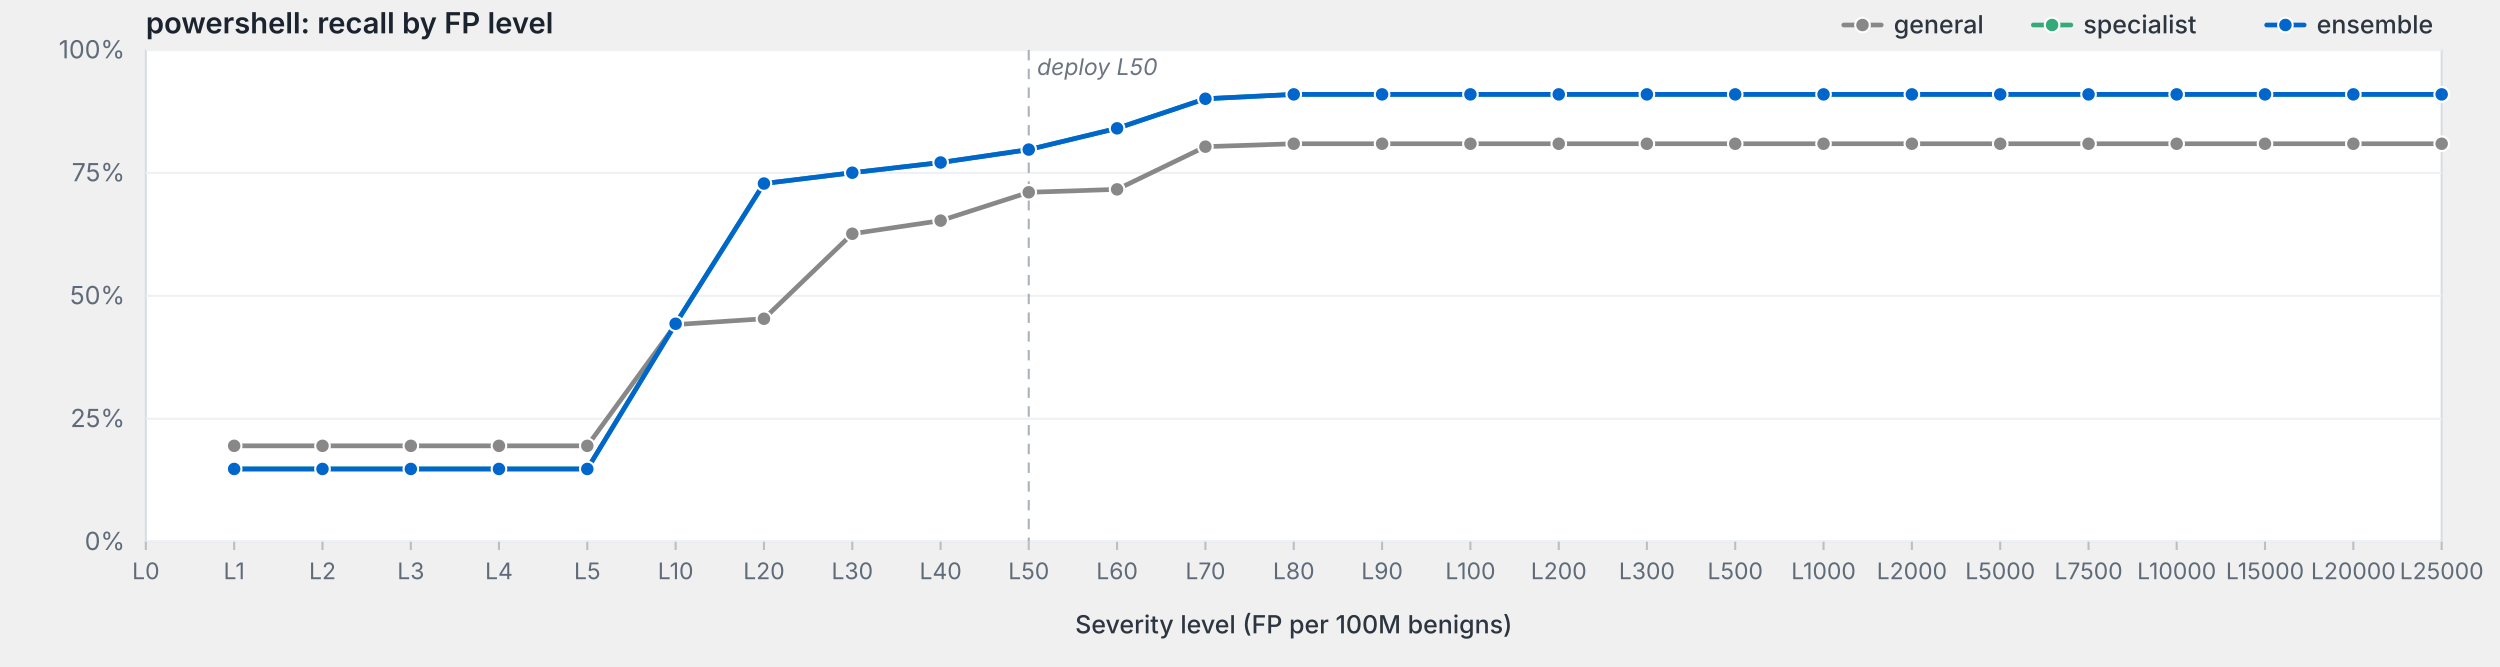
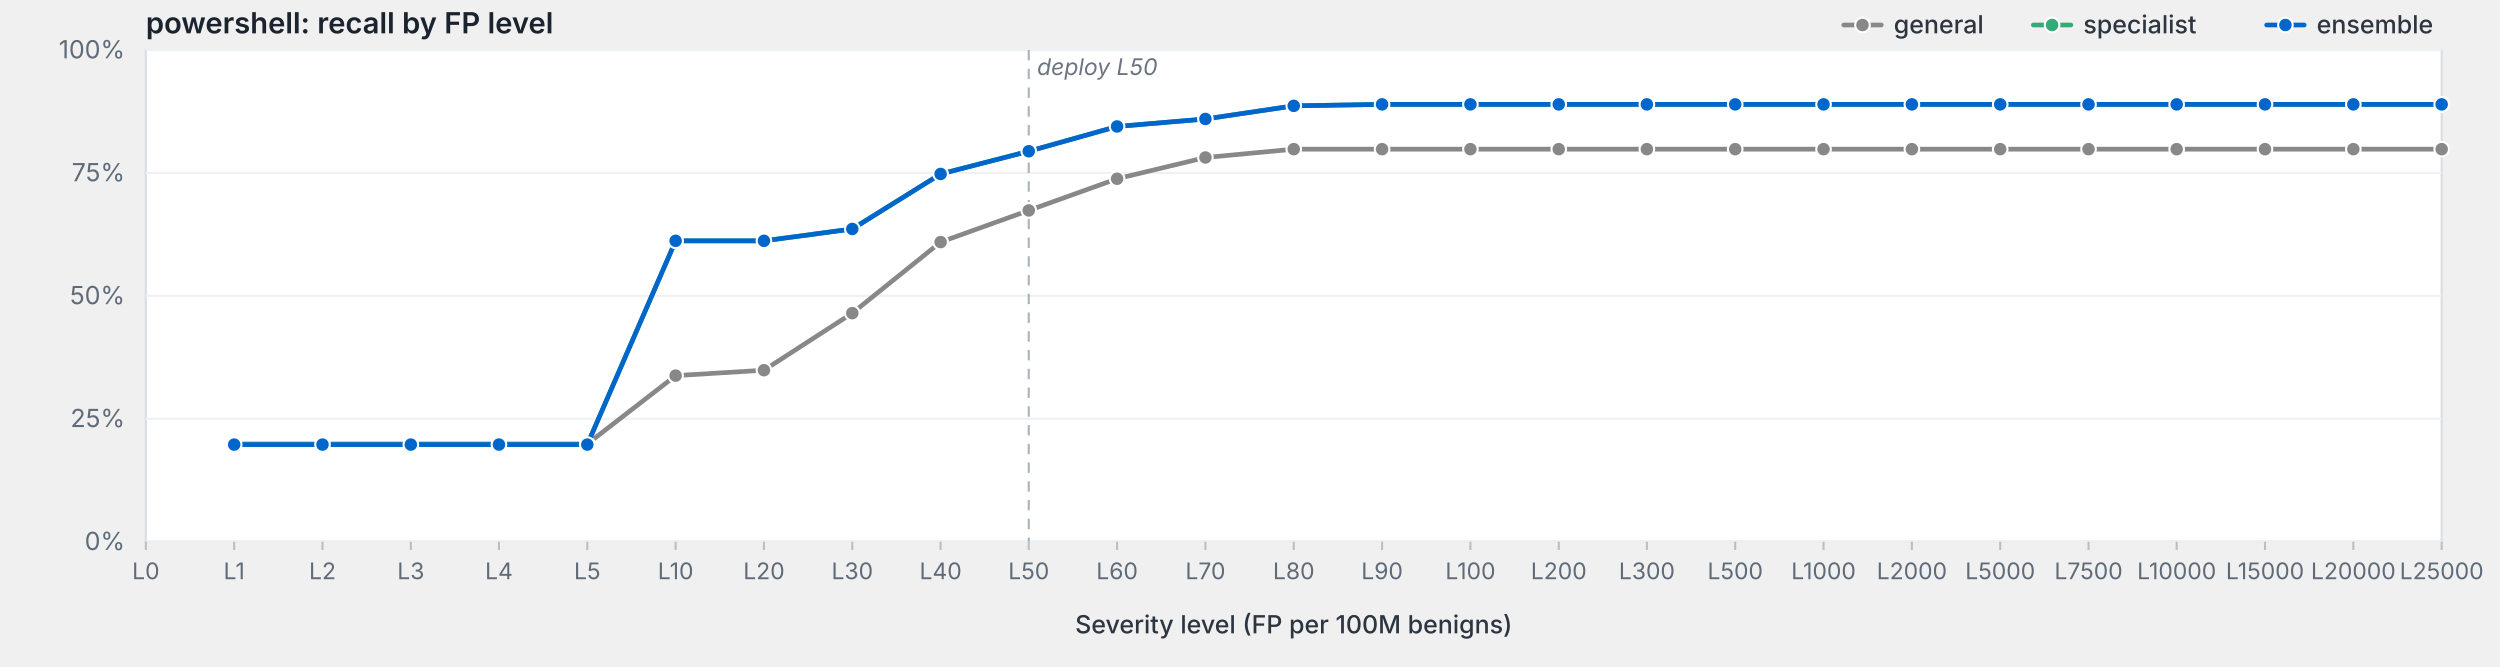
<svg xmlns="http://www.w3.org/2000/svg" viewBox="0 0 1200 320" width="1200" height="320" preserveAspectRatio="xMidYMid meet" role="img" aria-label="powershell: recall by FP level">
  <style>svg { background: #fdfdfd; }.frame { fill: #fff; stroke: #d8dde3; stroke-width: 1; }.grid { stroke: #eef0f3; stroke-width: 1; }.tick { stroke: #b8bfc7; stroke-width: 1; }.axis-label { fill: #5f6b78; font-family: -apple-system, BlinkMacSystemFont, "Segoe UI", system-ui, sans-serif; font-size: 12px; }.x-label { fill: #5f6b78; font-family: -apple-system, BlinkMacSystemFont, "Segoe UI", system-ui, sans-serif; font-size: 11px; }.axis-title { fill: #2d3540; font-family: -apple-system, BlinkMacSystemFont, "Segoe UI", system-ui, sans-serif; font-size: 12px; font-weight: 500; }.title { fill: #1a232e; font-family: -apple-system, BlinkMacSystemFont, "Segoe UI", system-ui, sans-serif; font-size: 14px; font-weight: 600; }.deploy-marker { stroke: #aab2bd; stroke-width: 1; stroke-dasharray: 5,4; }.deploy-label { fill: #6b7480; font-family: -apple-system, BlinkMacSystemFont, "Segoe UI", system-ui, sans-serif; font-size: 11px; font-style: italic; }.curve { fill: none; stroke-width: 2.25; stroke-linejoin: round; stroke-linecap: round; }.marker { stroke: #fff; stroke-width: 1; }.legend-text { fill: #2d3540; font-family: -apple-system, BlinkMacSystemFont, "Segoe UI", system-ui, sans-serif; font-size: 12px; font-weight: 500; }</style>
  <text class="title" x="70" y="16">powershell: recall by FP level</text>
  <rect class="frame" x="70" y="24" width="1102" height="236" />
  <line class="grid" x1="70" y1="260.0" x2="1172" y2="260.0" />
  <text class="axis-label" x="60" y="264.0" text-anchor="end">0%</text>
  <line class="grid" x1="70" y1="201.0" x2="1172" y2="201.0" />
  <text class="axis-label" x="60" y="205.0" text-anchor="end">25%</text>
  <line class="grid" x1="70" y1="142.0" x2="1172" y2="142.0" />
  <text class="axis-label" x="60" y="146.0" text-anchor="end">50%</text>
  <line class="grid" x1="70" y1="83.0" x2="1172" y2="83.0" />
  <text class="axis-label" x="60" y="87.0" text-anchor="end">75%</text>
  <line class="grid" x1="70" y1="24.0" x2="1172" y2="24.0" />
  <text class="axis-label" x="60" y="28.0" text-anchor="end">100%</text>
  <line class="deploy-marker" x1="493.8" y1="24" x2="493.8" y2="260" />
  <text class="deploy-label" x="497.8" y="36" text-anchor="start">deploy L50</text>
  <line class="tick" x1="70.0" y1="260" x2="70.0" y2="264" />
  <text class="x-label" x="70.0" y="278" text-anchor="middle">L0</text>
  <line class="tick" x1="112.4" y1="260" x2="112.4" y2="264" />
  <text class="x-label" x="112.4" y="278" text-anchor="middle">L1</text>
  <line class="tick" x1="154.8" y1="260" x2="154.8" y2="264" />
  <text class="x-label" x="154.8" y="278" text-anchor="middle">L2</text>
  <line class="tick" x1="197.2" y1="260" x2="197.2" y2="264" />
  <text class="x-label" x="197.2" y="278" text-anchor="middle">L3</text>
  <line class="tick" x1="239.5" y1="260" x2="239.5" y2="264" />
  <text class="x-label" x="239.5" y="278" text-anchor="middle">L4</text>
  <line class="tick" x1="281.9" y1="260" x2="281.9" y2="264" />
  <text class="x-label" x="281.9" y="278" text-anchor="middle">L5</text>
  <line class="tick" x1="324.3" y1="260" x2="324.3" y2="264" />
  <text class="x-label" x="324.3" y="278" text-anchor="middle">L10</text>
  <line class="tick" x1="366.7" y1="260" x2="366.7" y2="264" />
  <text class="x-label" x="366.7" y="278" text-anchor="middle">L20</text>
  <line class="tick" x1="409.1" y1="260" x2="409.1" y2="264" />
  <text class="x-label" x="409.1" y="278" text-anchor="middle">L30</text>
  <line class="tick" x1="451.5" y1="260" x2="451.5" y2="264" />
  <text class="x-label" x="451.5" y="278" text-anchor="middle">L40</text>
  <line class="tick" x1="493.8" y1="260" x2="493.8" y2="264" />
  <text class="x-label" x="493.8" y="278" text-anchor="middle">L50</text>
  <line class="tick" x1="536.2" y1="260" x2="536.2" y2="264" />
  <text class="x-label" x="536.2" y="278" text-anchor="middle">L60</text>
  <line class="tick" x1="578.6" y1="260" x2="578.6" y2="264" />
  <text class="x-label" x="578.6" y="278" text-anchor="middle">L70</text>
  <line class="tick" x1="621.0" y1="260" x2="621.0" y2="264" />
  <text class="x-label" x="621.0" y="278" text-anchor="middle">L80</text>
  <line class="tick" x1="663.4" y1="260" x2="663.4" y2="264" />
  <text class="x-label" x="663.4" y="278" text-anchor="middle">L90</text>
  <line class="tick" x1="705.8" y1="260" x2="705.8" y2="264" />
  <text class="x-label" x="705.8" y="278" text-anchor="middle">L100</text>
  <line class="tick" x1="748.2" y1="260" x2="748.2" y2="264" />
  <text class="x-label" x="748.2" y="278" text-anchor="middle">L200</text>
  <line class="tick" x1="790.5" y1="260" x2="790.5" y2="264" />
  <text class="x-label" x="790.5" y="278" text-anchor="middle">L300</text>
  <line class="tick" x1="832.9" y1="260" x2="832.9" y2="264" />
  <text class="x-label" x="832.9" y="278" text-anchor="middle">L500</text>
  <line class="tick" x1="875.3" y1="260" x2="875.3" y2="264" />
  <text class="x-label" x="875.3" y="278" text-anchor="middle">L1000</text>
  <line class="tick" x1="917.7" y1="260" x2="917.7" y2="264" />
  <text class="x-label" x="917.7" y="278" text-anchor="middle">L2000</text>
  <line class="tick" x1="960.1" y1="260" x2="960.1" y2="264" />
  <text class="x-label" x="960.1" y="278" text-anchor="middle">L5000</text>
  <line class="tick" x1="1002.5" y1="260" x2="1002.5" y2="264" />
  <text class="x-label" x="1002.5" y="278" text-anchor="middle">L7500</text>
  <line class="tick" x1="1044.8" y1="260" x2="1044.8" y2="264" />
  <text class="x-label" x="1044.8" y="278" text-anchor="middle">L10000</text>
  <line class="tick" x1="1087.2" y1="260" x2="1087.2" y2="264" />
  <text class="x-label" x="1087.2" y="278" text-anchor="middle">L15000</text>
  <line class="tick" x1="1129.6" y1="260" x2="1129.6" y2="264" />
  <text class="x-label" x="1129.6" y="278" text-anchor="middle">L20000</text>
  <line class="tick" x1="1172.0" y1="260" x2="1172.0" y2="264" />
  <text class="x-label" x="1172.0" y="278" text-anchor="middle">L25000</text>
  <text class="axis-title" x="621.0" y="304" text-anchor="middle">Severity level (FP per 100M benigns)</text>
-   <path class="curve" d="M112.4,214.0 L154.8,214.0 L197.2,214.0 L239.5,214.0 L281.9,214.0 L324.3,155.8 L366.7,153.0 L409.1,112.2 L451.5,105.9 L493.8,92.3 L536.2,90.9 L578.6,70.4 L621.0,69.0 L663.4,69.0 L705.8,69.0 L748.2,69.0 L790.5,69.0 L832.9,69.0 L875.3,69.0 L917.7,69.0 L960.1,69.0 L1002.5,69.0 L1044.8,69.0 L1087.2,69.0 L1129.6,69.0 L1172.0,69.0" stroke="#888" />
-   <circle class="marker" cx="112.4" cy="214.0" r="3.5" fill="#888" />
-   <circle class="marker" cx="154.8" cy="214.0" r="3.5" fill="#888" />
-   <circle class="marker" cx="197.2" cy="214.0" r="3.5" fill="#888" />
-   <circle class="marker" cx="239.5" cy="214.0" r="3.5" fill="#888" />
-   <circle class="marker" cx="281.9" cy="214.0" r="3.5" fill="#888" />
-   <circle class="marker" cx="324.3" cy="155.8" r="3.5" fill="#888" />
-   <circle class="marker" cx="366.7" cy="153.0" r="3.5" fill="#888" />
-   <circle class="marker" cx="409.1" cy="112.2" r="3.5" fill="#888" />
-   <circle class="marker" cx="451.5" cy="105.9" r="3.5" fill="#888" />
-   <circle class="marker" cx="493.8" cy="92.3" r="3.5" fill="#888" />
-   <circle class="marker" cx="536.2" cy="90.9" r="3.5" fill="#888" />
-   <circle class="marker" cx="578.6" cy="70.4" r="3.5" fill="#888" />
-   <circle class="marker" cx="621.0" cy="69.0" r="3.5" fill="#888" />
-   <circle class="marker" cx="663.4" cy="69.0" r="3.5" fill="#888" />
-   <circle class="marker" cx="705.8" cy="69.0" r="3.5" fill="#888" />
-   <circle class="marker" cx="748.2" cy="69.0" r="3.5" fill="#888" />
-   <circle class="marker" cx="790.5" cy="69.0" r="3.5" fill="#888" />
-   <circle class="marker" cx="832.9" cy="69.0" r="3.5" fill="#888" />
-   <circle class="marker" cx="875.3" cy="69.0" r="3.5" fill="#888" />
-   <circle class="marker" cx="917.7" cy="69.0" r="3.5" fill="#888" />
-   <circle class="marker" cx="960.1" cy="69.0" r="3.5" fill="#888" />
-   <circle class="marker" cx="1002.5" cy="69.0" r="3.5" fill="#888" />
-   <circle class="marker" cx="1044.8" cy="69.0" r="3.5" fill="#888" />
-   <circle class="marker" cx="1087.2" cy="69.0" r="3.5" fill="#888" />
-   <circle class="marker" cx="1129.6" cy="69.0" r="3.5" fill="#888" />
-   <circle class="marker" cx="1172.0" cy="69.0" r="3.5" fill="#888" />
-   <path class="curve" d="M112.4,225.1 L154.8,225.1 L197.2,225.1 L239.5,225.1 L281.9,225.1 L324.3,155.4 L366.7,88.1 L409.1,82.9 L451.5,78.0 L493.8,71.8 L536.2,61.6 L578.6,47.4 L621.0,45.3 L663.4,45.3 L705.8,45.3 L748.2,45.3 L790.5,45.3 L832.9,45.3 L875.3,45.3 L917.7,45.3 L960.1,45.3 L1002.5,45.3 L1044.8,45.3 L1087.2,45.3 L1129.6,45.3 L1172.0,45.3" stroke="#3a7" />
-   <circle class="marker" cx="112.4" cy="225.1" r="3.5" fill="#3a7" />
-   <circle class="marker" cx="154.8" cy="225.1" r="3.5" fill="#3a7" />
-   <circle class="marker" cx="197.2" cy="225.1" r="3.5" fill="#3a7" />
-   <circle class="marker" cx="239.5" cy="225.1" r="3.5" fill="#3a7" />
-   <circle class="marker" cx="281.9" cy="225.1" r="3.5" fill="#3a7" />
-   <circle class="marker" cx="324.3" cy="155.4" r="3.5" fill="#3a7" />
-   <circle class="marker" cx="366.7" cy="88.1" r="3.5" fill="#3a7" />
-   <circle class="marker" cx="409.1" cy="82.9" r="3.5" fill="#3a7" />
-   <circle class="marker" cx="451.5" cy="78.0" r="3.5" fill="#3a7" />
-   <circle class="marker" cx="493.8" cy="71.8" r="3.5" fill="#3a7" />
-   <circle class="marker" cx="536.2" cy="61.6" r="3.5" fill="#3a7" />
-   <circle class="marker" cx="578.6" cy="47.4" r="3.5" fill="#3a7" />
-   <circle class="marker" cx="621.0" cy="45.3" r="3.5" fill="#3a7" />
-   <circle class="marker" cx="663.4" cy="45.3" r="3.5" fill="#3a7" />
-   <circle class="marker" cx="705.8" cy="45.3" r="3.5" fill="#3a7" />
-   <circle class="marker" cx="748.2" cy="45.3" r="3.5" fill="#3a7" />
-   <circle class="marker" cx="790.5" cy="45.3" r="3.5" fill="#3a7" />
-   <circle class="marker" cx="832.9" cy="45.3" r="3.5" fill="#3a7" />
-   <circle class="marker" cx="875.3" cy="45.3" r="3.5" fill="#3a7" />
-   <circle class="marker" cx="917.7" cy="45.3" r="3.5" fill="#3a7" />
-   <circle class="marker" cx="960.1" cy="45.3" r="3.5" fill="#3a7" />
-   <circle class="marker" cx="1002.5" cy="45.3" r="3.5" fill="#3a7" />
-   <circle class="marker" cx="1044.8" cy="45.3" r="3.5" fill="#3a7" />
-   <circle class="marker" cx="1087.2" cy="45.3" r="3.5" fill="#3a7" />
-   <circle class="marker" cx="1129.6" cy="45.3" r="3.5" fill="#3a7" />
-   <circle class="marker" cx="1172.0" cy="45.3" r="3.5" fill="#3a7" />
-   <path class="curve" d="M112.4,225.1 L154.8,225.1 L197.2,225.1 L239.5,225.1 L281.9,225.1 L324.3,155.4 L366.7,88.1 L409.1,82.9 L451.5,78.0 L493.8,71.8 L536.2,61.6 L578.6,47.4 L621.0,45.3 L663.4,45.3 L705.8,45.3 L748.2,45.3 L790.5,45.3 L832.9,45.3 L875.3,45.3 L917.7,45.3 L960.1,45.3 L1002.5,45.3 L1044.8,45.3 L1087.2,45.3 L1129.6,45.3 L1172.0,45.3" stroke="#06c" />
-   <circle class="marker" cx="112.4" cy="225.1" r="3.5" fill="#06c" />
-   <circle class="marker" cx="154.8" cy="225.1" r="3.5" fill="#06c" />
-   <circle class="marker" cx="197.2" cy="225.1" r="3.5" fill="#06c" />
-   <circle class="marker" cx="239.5" cy="225.1" r="3.5" fill="#06c" />
-   <circle class="marker" cx="281.9" cy="225.1" r="3.5" fill="#06c" />
-   <circle class="marker" cx="324.3" cy="155.4" r="3.5" fill="#06c" />
-   <circle class="marker" cx="366.7" cy="88.1" r="3.5" fill="#06c" />
-   <circle class="marker" cx="409.1" cy="82.9" r="3.5" fill="#06c" />
-   <circle class="marker" cx="451.5" cy="78.0" r="3.5" fill="#06c" />
-   <circle class="marker" cx="493.8" cy="71.8" r="3.5" fill="#06c" />
-   <circle class="marker" cx="536.2" cy="61.6" r="3.5" fill="#06c" />
-   <circle class="marker" cx="578.6" cy="47.4" r="3.5" fill="#06c" />
-   <circle class="marker" cx="621.0" cy="45.3" r="3.5" fill="#06c" />
-   <circle class="marker" cx="663.4" cy="45.3" r="3.5" fill="#06c" />
-   <circle class="marker" cx="705.8" cy="45.3" r="3.5" fill="#06c" />
-   <circle class="marker" cx="748.2" cy="45.3" r="3.5" fill="#06c" />
-   <circle class="marker" cx="790.5" cy="45.3" r="3.5" fill="#06c" />
-   <circle class="marker" cx="832.9" cy="45.3" r="3.5" fill="#06c" />
-   <circle class="marker" cx="875.3" cy="45.3" r="3.5" fill="#06c" />
-   <circle class="marker" cx="917.7" cy="45.3" r="3.5" fill="#06c" />
-   <circle class="marker" cx="960.1" cy="45.3" r="3.5" fill="#06c" />
-   <circle class="marker" cx="1002.5" cy="45.3" r="3.5" fill="#06c" />
-   <circle class="marker" cx="1044.8" cy="45.3" r="3.5" fill="#06c" />
-   <circle class="marker" cx="1087.2" cy="45.3" r="3.5" fill="#06c" />
-   <circle class="marker" cx="1129.6" cy="45.3" r="3.5" fill="#06c" />
-   <circle class="marker" cx="1172.0" cy="45.3" r="3.5" fill="#06c" />
+   <path class="curve" d="M112.4,213.1 L154.8,213.1 L197.2,213.1 L239.5,213.1 L281.9,213.1 L324.3,180.3 L366.7,177.7 L409.1,150.3 L451.5,116.2 L493.8,101.0 L536.2,85.8 L578.6,75.6 L621.0,71.6 L663.4,71.6 L705.8,71.6 L748.2,71.6 L790.5,71.6 L832.9,71.6 L875.3,71.6 L917.7,71.6 L960.1,71.6 L1002.5,71.6 L1044.8,71.6 L1087.2,71.6 L1129.6,71.6 L1172.0,71.6" stroke="#888" />
+   <circle class="marker" cx="112.4" cy="213.1" r="3.5" fill="#888" />
+   <circle class="marker" cx="154.8" cy="213.1" r="3.5" fill="#888" />
+   <circle class="marker" cx="197.2" cy="213.1" r="3.5" fill="#888" />
+   <circle class="marker" cx="239.5" cy="213.1" r="3.5" fill="#888" />
+   <circle class="marker" cx="281.9" cy="213.1" r="3.5" fill="#888" />
+   <circle class="marker" cx="324.3" cy="180.3" r="3.5" fill="#888" />
+   <circle class="marker" cx="366.7" cy="177.7" r="3.5" fill="#888" />
+   <circle class="marker" cx="409.1" cy="150.3" r="3.5" fill="#888" />
+   <circle class="marker" cx="451.5" cy="116.2" r="3.5" fill="#888" />
+   <circle class="marker" cx="493.8" cy="101.0" r="3.5" fill="#888" />
+   <circle class="marker" cx="536.2" cy="85.8" r="3.5" fill="#888" />
+   <circle class="marker" cx="578.6" cy="75.6" r="3.5" fill="#888" />
+   <circle class="marker" cx="621.0" cy="71.6" r="3.5" fill="#888" />
+   <circle class="marker" cx="663.4" cy="71.6" r="3.5" fill="#888" />
+   <circle class="marker" cx="705.8" cy="71.6" r="3.5" fill="#888" />
+   <circle class="marker" cx="748.2" cy="71.6" r="3.5" fill="#888" />
+   <circle class="marker" cx="790.5" cy="71.6" r="3.5" fill="#888" />
+   <circle class="marker" cx="832.9" cy="71.6" r="3.5" fill="#888" />
+   <circle class="marker" cx="875.3" cy="71.6" r="3.5" fill="#888" />
+   <circle class="marker" cx="917.7" cy="71.6" r="3.5" fill="#888" />
+   <circle class="marker" cx="960.1" cy="71.6" r="3.5" fill="#888" />
+   <circle class="marker" cx="1002.5" cy="71.6" r="3.5" fill="#888" />
+   <circle class="marker" cx="1044.8" cy="71.6" r="3.5" fill="#888" />
+   <circle class="marker" cx="1087.2" cy="71.6" r="3.5" fill="#888" />
+   <circle class="marker" cx="1129.6" cy="71.6" r="3.5" fill="#888" />
+   <circle class="marker" cx="1172.0" cy="71.6" r="3.5" fill="#888" />
+   <path class="curve" d="M112.4,213.4 L154.8,213.4 L197.2,213.4 L239.5,213.4 L281.9,213.4 L324.3,115.6 L366.7,115.6 L409.1,109.9 L451.5,83.5 L493.8,72.6 L536.2,60.7 L578.6,57.1 L621.0,50.8 L663.4,50.1 L705.8,50.1 L748.2,50.1 L790.5,50.1 L832.9,50.1 L875.3,50.1 L917.7,50.1 L960.1,50.1 L1002.5,50.1 L1044.8,50.1 L1087.2,50.1 L1129.6,50.1 L1172.0,50.1" stroke="#3a7" />
+   <circle class="marker" cx="112.4" cy="213.4" r="3.5" fill="#3a7" />
+   <circle class="marker" cx="154.8" cy="213.4" r="3.5" fill="#3a7" />
+   <circle class="marker" cx="197.2" cy="213.4" r="3.5" fill="#3a7" />
+   <circle class="marker" cx="239.5" cy="213.4" r="3.5" fill="#3a7" />
+   <circle class="marker" cx="281.9" cy="213.4" r="3.5" fill="#3a7" />
+   <circle class="marker" cx="324.3" cy="115.6" r="3.5" fill="#3a7" />
+   <circle class="marker" cx="366.7" cy="115.6" r="3.5" fill="#3a7" />
+   <circle class="marker" cx="409.1" cy="109.9" r="3.5" fill="#3a7" />
+   <circle class="marker" cx="451.5" cy="83.5" r="3.5" fill="#3a7" />
+   <circle class="marker" cx="493.8" cy="72.6" r="3.5" fill="#3a7" />
+   <circle class="marker" cx="536.2" cy="60.7" r="3.5" fill="#3a7" />
+   <circle class="marker" cx="578.6" cy="57.1" r="3.5" fill="#3a7" />
+   <circle class="marker" cx="621.0" cy="50.8" r="3.5" fill="#3a7" />
+   <circle class="marker" cx="663.4" cy="50.1" r="3.5" fill="#3a7" />
+   <circle class="marker" cx="705.8" cy="50.1" r="3.5" fill="#3a7" />
+   <circle class="marker" cx="748.2" cy="50.1" r="3.5" fill="#3a7" />
+   <circle class="marker" cx="790.5" cy="50.1" r="3.5" fill="#3a7" />
+   <circle class="marker" cx="832.9" cy="50.1" r="3.5" fill="#3a7" />
+   <circle class="marker" cx="875.3" cy="50.1" r="3.5" fill="#3a7" />
+   <circle class="marker" cx="917.7" cy="50.1" r="3.5" fill="#3a7" />
+   <circle class="marker" cx="960.1" cy="50.1" r="3.5" fill="#3a7" />
+   <circle class="marker" cx="1002.5" cy="50.1" r="3.5" fill="#3a7" />
+   <circle class="marker" cx="1044.8" cy="50.1" r="3.5" fill="#3a7" />
+   <circle class="marker" cx="1087.2" cy="50.1" r="3.5" fill="#3a7" />
+   <circle class="marker" cx="1129.6" cy="50.1" r="3.5" fill="#3a7" />
+   <circle class="marker" cx="1172.0" cy="50.1" r="3.5" fill="#3a7" />
+   <path class="curve" d="M112.4,213.4 L154.8,213.4 L197.2,213.4 L239.5,213.4 L281.9,213.4 L324.3,115.6 L366.7,115.6 L409.1,109.9 L451.5,83.5 L493.8,72.6 L536.2,60.7 L578.6,57.1 L621.0,50.8 L663.4,50.1 L705.8,50.1 L748.2,50.1 L790.5,50.1 L832.9,50.1 L875.3,50.1 L917.7,50.1 L960.1,50.1 L1002.5,50.1 L1044.8,50.1 L1087.2,50.1 L1129.6,50.1 L1172.0,50.1" stroke="#06c" />
+   <circle class="marker" cx="112.4" cy="213.4" r="3.5" fill="#06c" />
+   <circle class="marker" cx="154.8" cy="213.4" r="3.5" fill="#06c" />
+   <circle class="marker" cx="197.2" cy="213.4" r="3.5" fill="#06c" />
+   <circle class="marker" cx="239.5" cy="213.4" r="3.5" fill="#06c" />
+   <circle class="marker" cx="281.9" cy="213.4" r="3.5" fill="#06c" />
+   <circle class="marker" cx="324.3" cy="115.6" r="3.5" fill="#06c" />
+   <circle class="marker" cx="366.7" cy="115.6" r="3.5" fill="#06c" />
+   <circle class="marker" cx="409.1" cy="109.9" r="3.5" fill="#06c" />
+   <circle class="marker" cx="451.5" cy="83.5" r="3.5" fill="#06c" />
+   <circle class="marker" cx="493.8" cy="72.6" r="3.5" fill="#06c" />
+   <circle class="marker" cx="536.2" cy="60.7" r="3.5" fill="#06c" />
+   <circle class="marker" cx="578.6" cy="57.1" r="3.5" fill="#06c" />
+   <circle class="marker" cx="621.0" cy="50.8" r="3.5" fill="#06c" />
+   <circle class="marker" cx="663.4" cy="50.1" r="3.5" fill="#06c" />
+   <circle class="marker" cx="705.8" cy="50.1" r="3.5" fill="#06c" />
+   <circle class="marker" cx="748.2" cy="50.1" r="3.5" fill="#06c" />
+   <circle class="marker" cx="790.5" cy="50.1" r="3.5" fill="#06c" />
+   <circle class="marker" cx="832.9" cy="50.1" r="3.5" fill="#06c" />
+   <circle class="marker" cx="875.3" cy="50.1" r="3.5" fill="#06c" />
+   <circle class="marker" cx="917.7" cy="50.1" r="3.5" fill="#06c" />
+   <circle class="marker" cx="960.1" cy="50.1" r="3.5" fill="#06c" />
+   <circle class="marker" cx="1002.5" cy="50.1" r="3.5" fill="#06c" />
+   <circle class="marker" cx="1044.8" cy="50.1" r="3.5" fill="#06c" />
+   <circle class="marker" cx="1087.2" cy="50.1" r="3.5" fill="#06c" />
+   <circle class="marker" cx="1129.6" cy="50.1" r="3.5" fill="#06c" />
+   <circle class="marker" cx="1172.0" cy="50.1" r="3.5" fill="#06c" />
  <line x1="1088.0" y1="12.0" x2="1106.0" y2="12.0" stroke="#06c" stroke-width="2.25" stroke-linecap="round" />
  <circle cx="1097.0" cy="12.0" r="3.5" fill="#06c" stroke="#fff" stroke-width="1" />
  <text class="legend-text" x="1112.0" y="16.0">ensemble</text>
  <line x1="976.0" y1="12.0" x2="994.0" y2="12.0" stroke="#3a7" stroke-width="2.25" stroke-linecap="round" />
  <circle cx="985.0" cy="12.0" r="3.5" fill="#3a7" stroke="#fff" stroke-width="1" />
  <text class="legend-text" x="1000.0" y="16.0">specialist</text>
  <line x1="885.0" y1="12.0" x2="903.0" y2="12.0" stroke="#888" stroke-width="2.25" stroke-linecap="round" />
  <circle cx="894.0" cy="12.0" r="3.5" fill="#888" stroke="#fff" stroke-width="1" />
  <text class="legend-text" x="909.0" y="16.0">general</text>
</svg>
